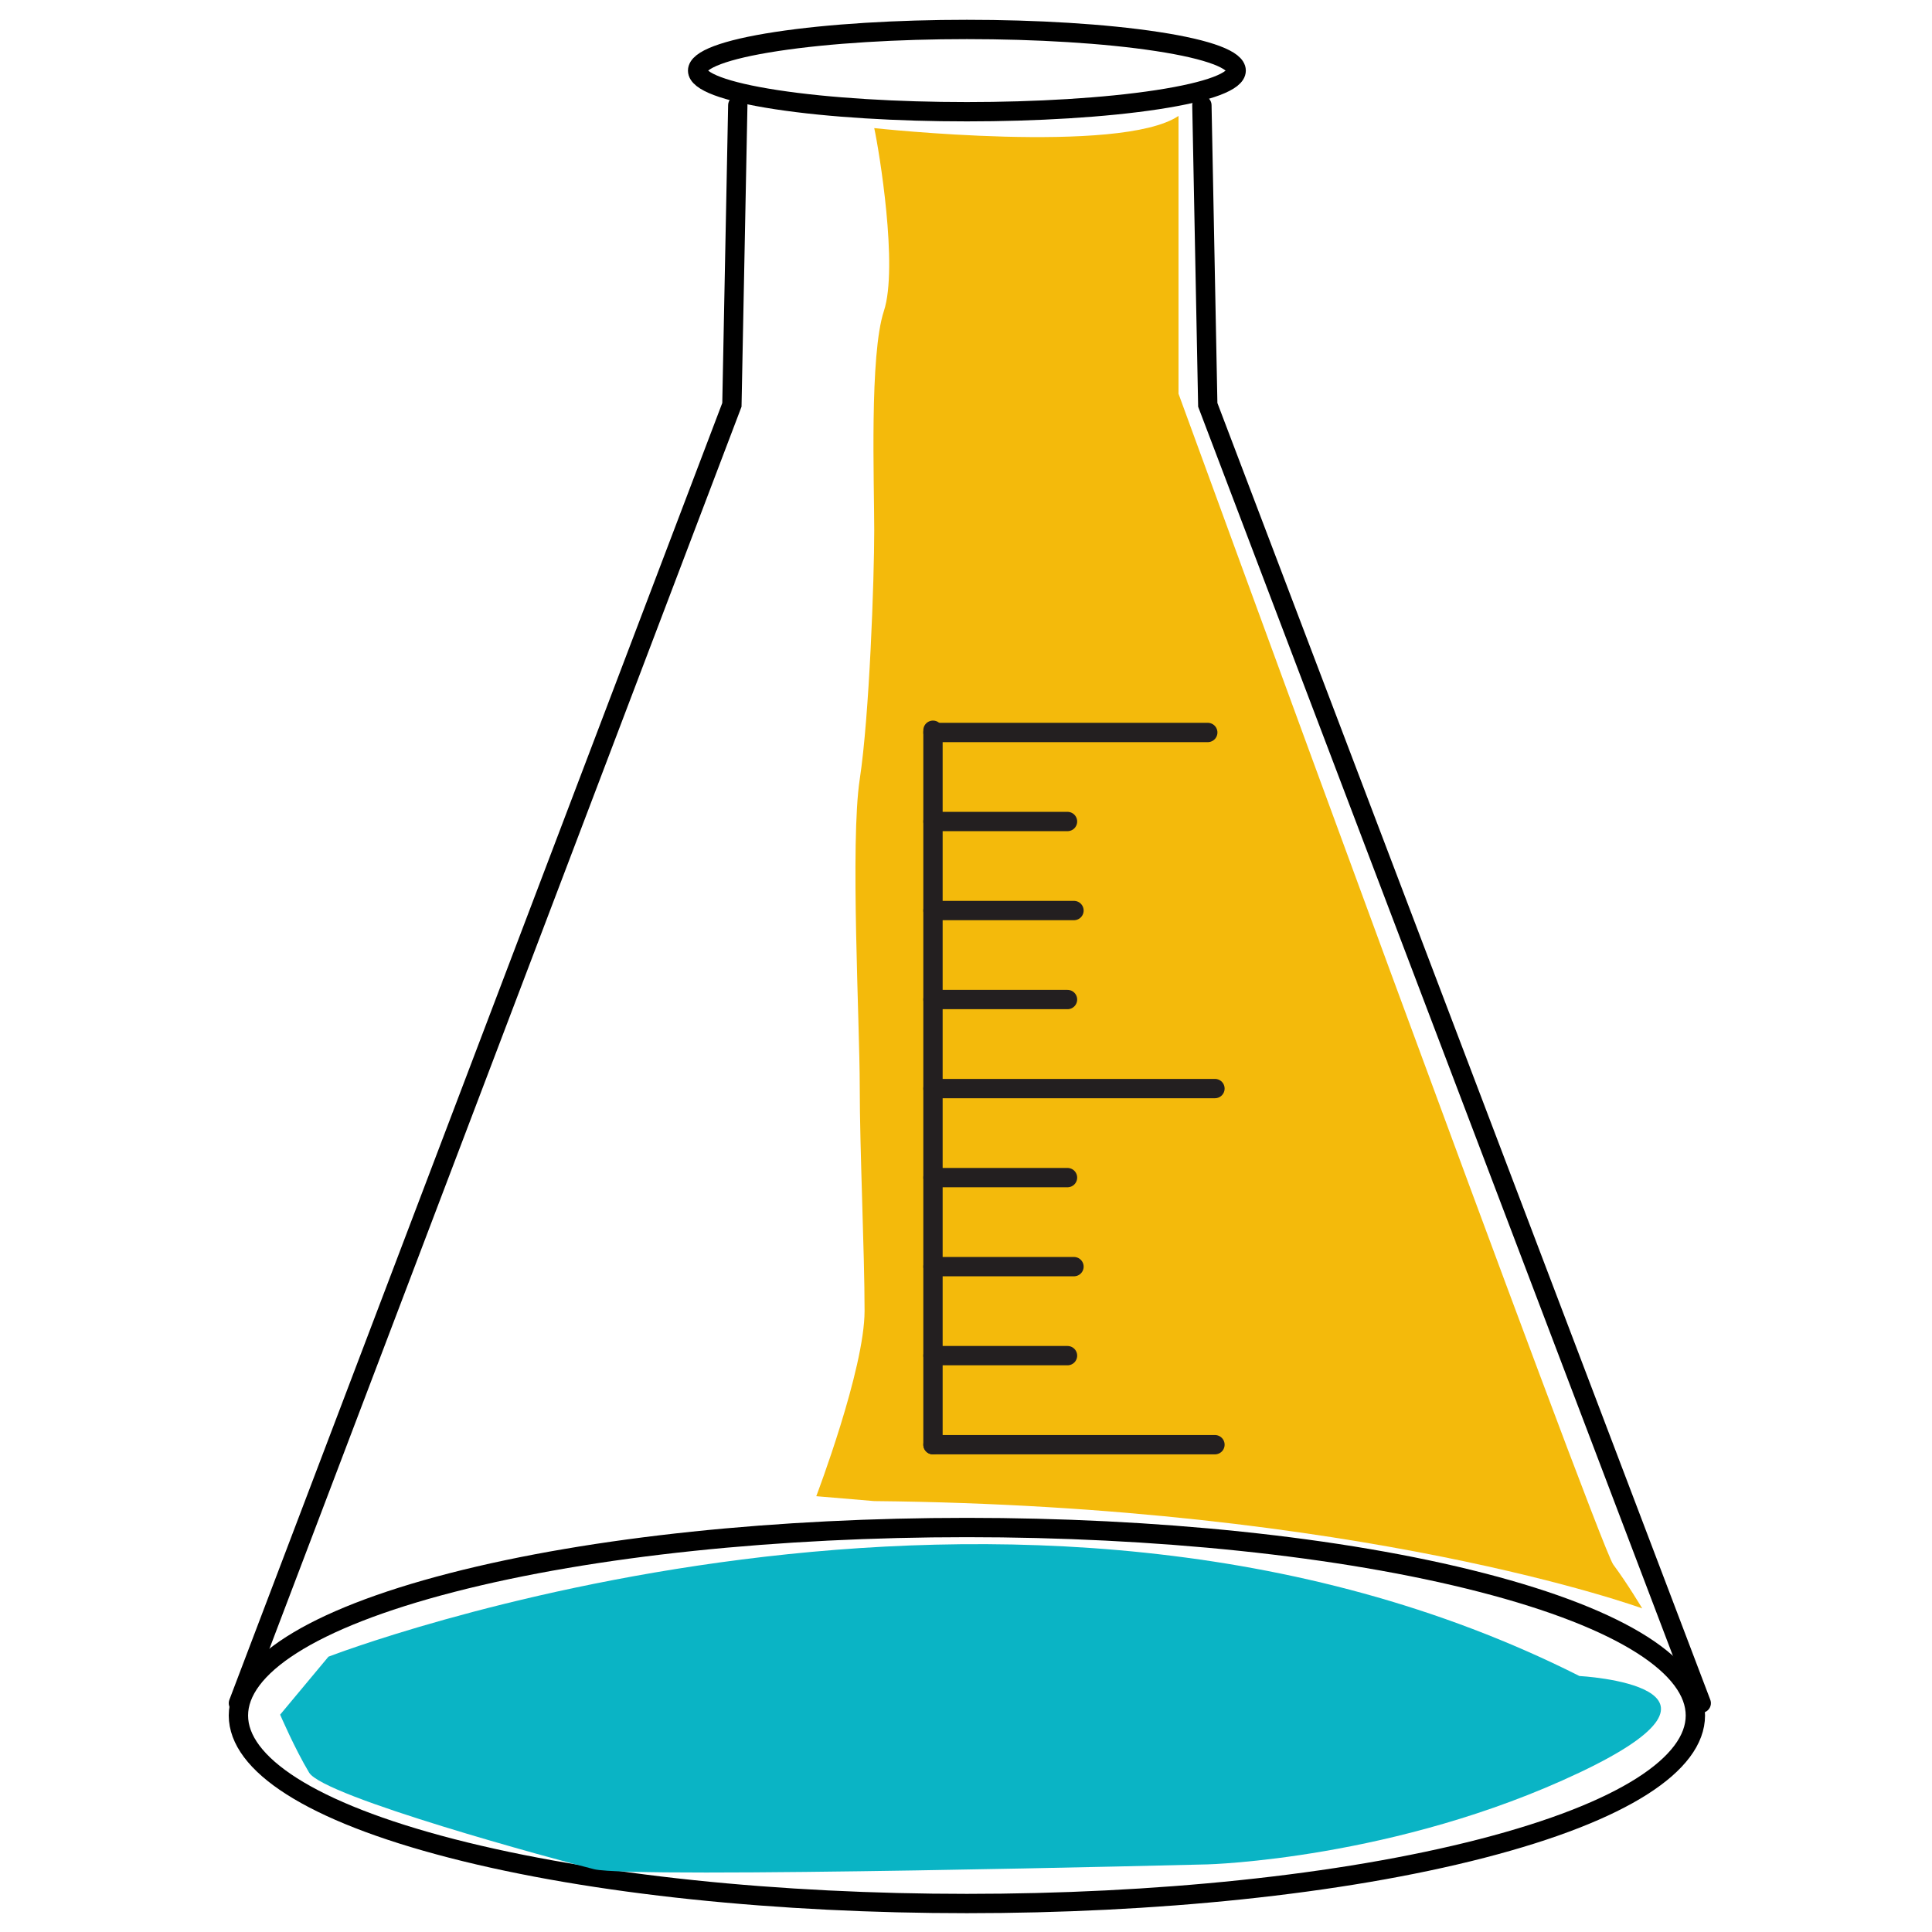
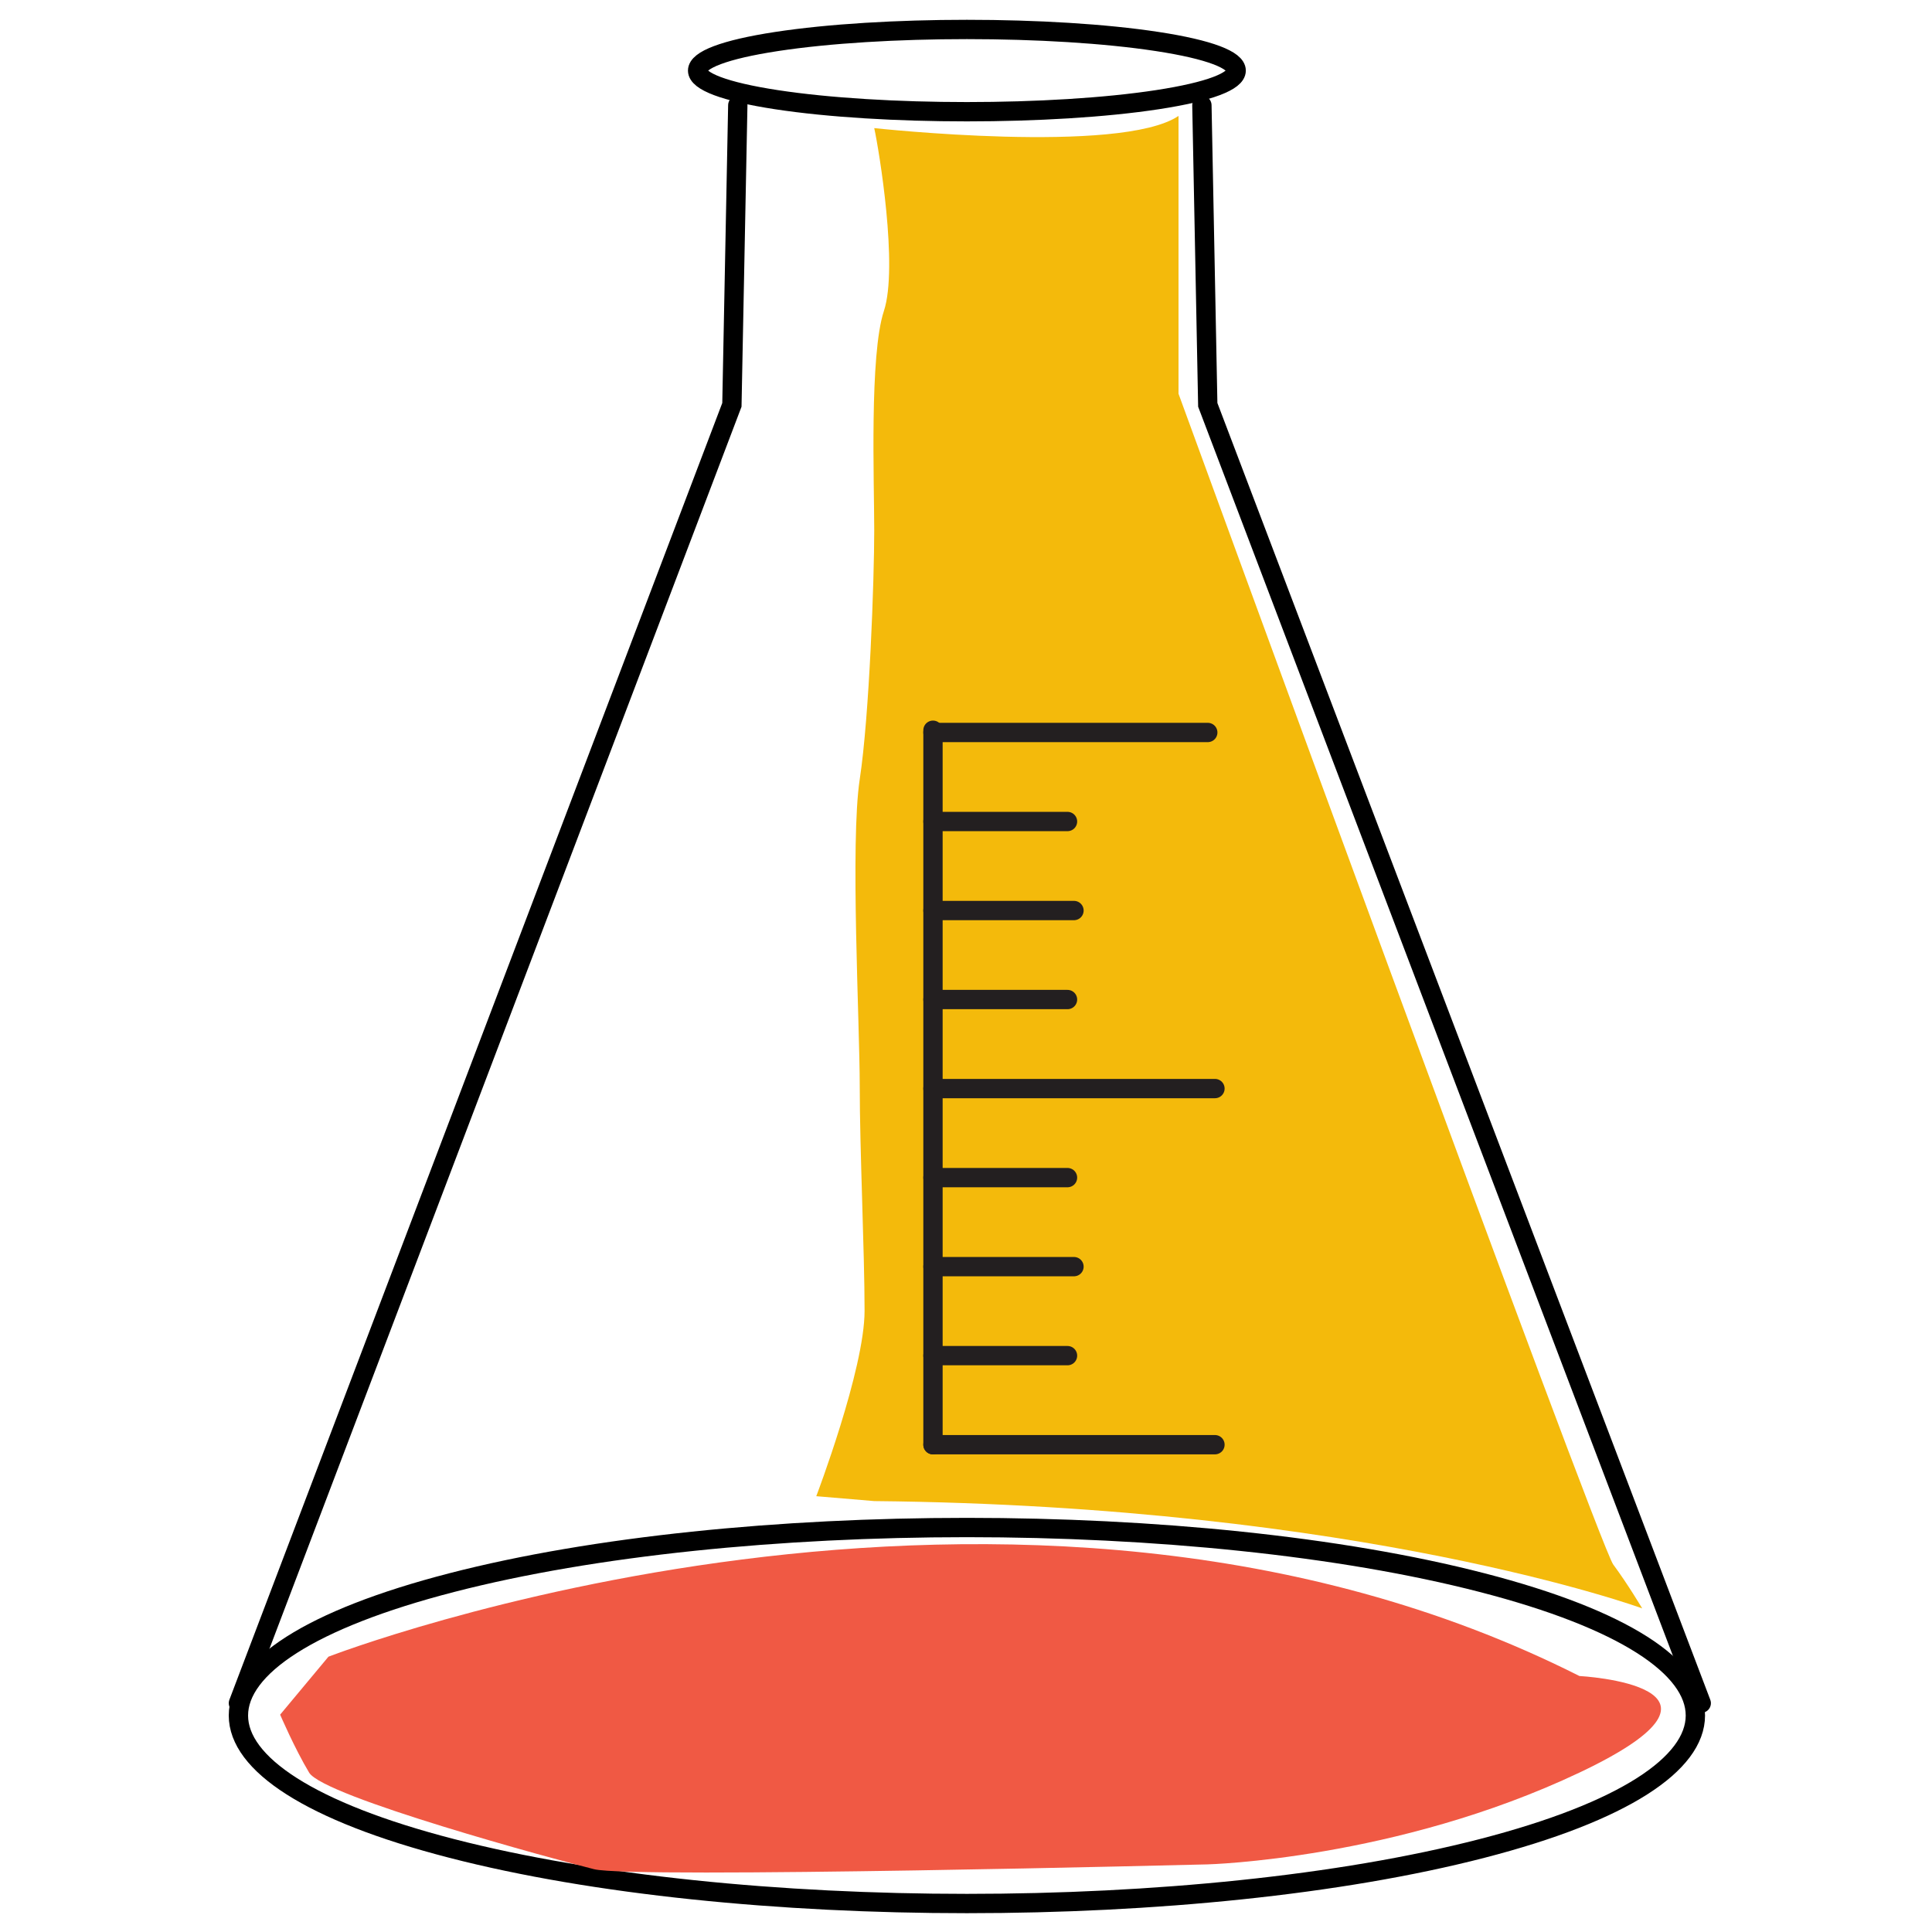
<svg xmlns="http://www.w3.org/2000/svg" version="1.1" id="Layer_1" x="0px" y="0px" width="100px" height="100px" viewBox="0 0 100 100" enable-background="new 0 0 100 100" xml:space="preserve">
  <path fill="none" stroke="#000000" stroke-linecap="round" stroke-miterlimit="10" d="M76.708,81.915  c14.726,3.8,14.726,9.96,0,13.761c-14.726,3.8-38.599,3.8-53.323,0c-14.726-3.801-14.726-9.961,0-13.761  C38.109,78.114,61.982,78.114,76.708,81.915z" />
  <path fill="none" stroke="#000000" stroke-linecap="round" stroke-miterlimit="10" d="M59.901,2.149  c5.444,0.832,5.444,2.179,0,3.011c-5.442,0.83-14.269,0.83-19.71,0c-5.443-0.832-5.443-2.179,0-3.011  C45.633,1.317,54.459,1.317,59.901,2.149z" />
  <polyline fill="none" stroke="#000000" stroke-linecap="round" stroke-miterlimit="10" points="12.341,88.156 37.883,20.955   38.188,5.448 " />
  <path fill="#F4BA0B" d="M45.25,6.631C45.25,6.631,58,8.02,61,6v14.38c0,0,21.75,59.588,22.5,60.598S85,83.25,85,83.25  s-14.5-5.302-39.75-5.554l-3-0.253c0,0,2.5-6.563,2.5-9.593S44.5,59.52,44.5,56.237c0-3.281-0.5-12.622,0-15.904  c0.5-3.282,0.75-10.351,0.75-12.875c0-2.525-0.25-9.088,0.5-11.36S45.5,7.767,45.25,6.631z" />
  <polyline fill="none" stroke="#000000" stroke-linecap="round" stroke-miterlimit="10" points="88.056,88.156 62.514,20.955   62.21,5.448 " />
  <g>
    <line fill="none" stroke="#231F20" stroke-linecap="round" stroke-linejoin="round" stroke-miterlimit="10" x1="48.291" y1="70.168" x2="55.254" y2="70.168" />
    <line fill="none" stroke="#231F20" stroke-linecap="round" stroke-linejoin="round" stroke-miterlimit="10" x1="48.291" y1="74.777" x2="62.886" y2="74.777" />
    <line fill="none" stroke="#231F20" stroke-linecap="round" stroke-linejoin="round" stroke-miterlimit="10" x1="48.291" y1="60.953" x2="55.254" y2="60.953" />
    <line fill="none" stroke="#231F20" stroke-linecap="round" stroke-linejoin="round" stroke-miterlimit="10" x1="48.291" y1="65.561" x2="55.589" y2="65.561" />
    <line fill="none" stroke="#231F20" stroke-linecap="round" stroke-linejoin="round" stroke-miterlimit="10" x1="48.291" y1="51.736" x2="55.254" y2="51.736" />
    <line fill="none" stroke="#231F20" stroke-linecap="round" stroke-linejoin="round" stroke-miterlimit="10" x1="48.291" y1="56.344" x2="62.886" y2="56.344" />
    <line fill="none" stroke="#231F20" stroke-linecap="round" stroke-linejoin="round" stroke-miterlimit="10" x1="48.291" y1="74.779" x2="48.291" y2="37.797" />
    <line fill="none" stroke="#231F20" stroke-linecap="round" stroke-linejoin="round" stroke-miterlimit="10" x1="48.291" y1="42.521" x2="55.254" y2="42.521" />
    <line fill="none" stroke="#231F20" stroke-linecap="round" stroke-linejoin="round" stroke-miterlimit="10" x1="48.291" y1="37.913" x2="62.514" y2="37.913" />
    <line fill="none" stroke="#231F20" stroke-linecap="round" stroke-linejoin="round" stroke-miterlimit="10" x1="48.291" y1="47.129" x2="55.589" y2="47.129" />
  </g>
-   <path fill="#0AB4C5" d="M17,85.75c0,0,35.5-13.75,64.75,1c0,0,9.5,0.5,0,5S62.5,96.5,62.5,96.5s-29.75,0.75-31.75,0.25  s-14-3.75-14.75-5s-1.5-3-1.5-3L17,85.75z" />
+   <path fill="#F05944" d="M17,85.75c0,0,35.5-13.75,64.75,1c0,0,9.5,0.5,0,5S62.5,96.5,62.5,96.5s-29.75,0.75-31.75,0.25  s-14-3.75-14.75-5s-1.5-3-1.5-3L17,85.75z" />
</svg>
